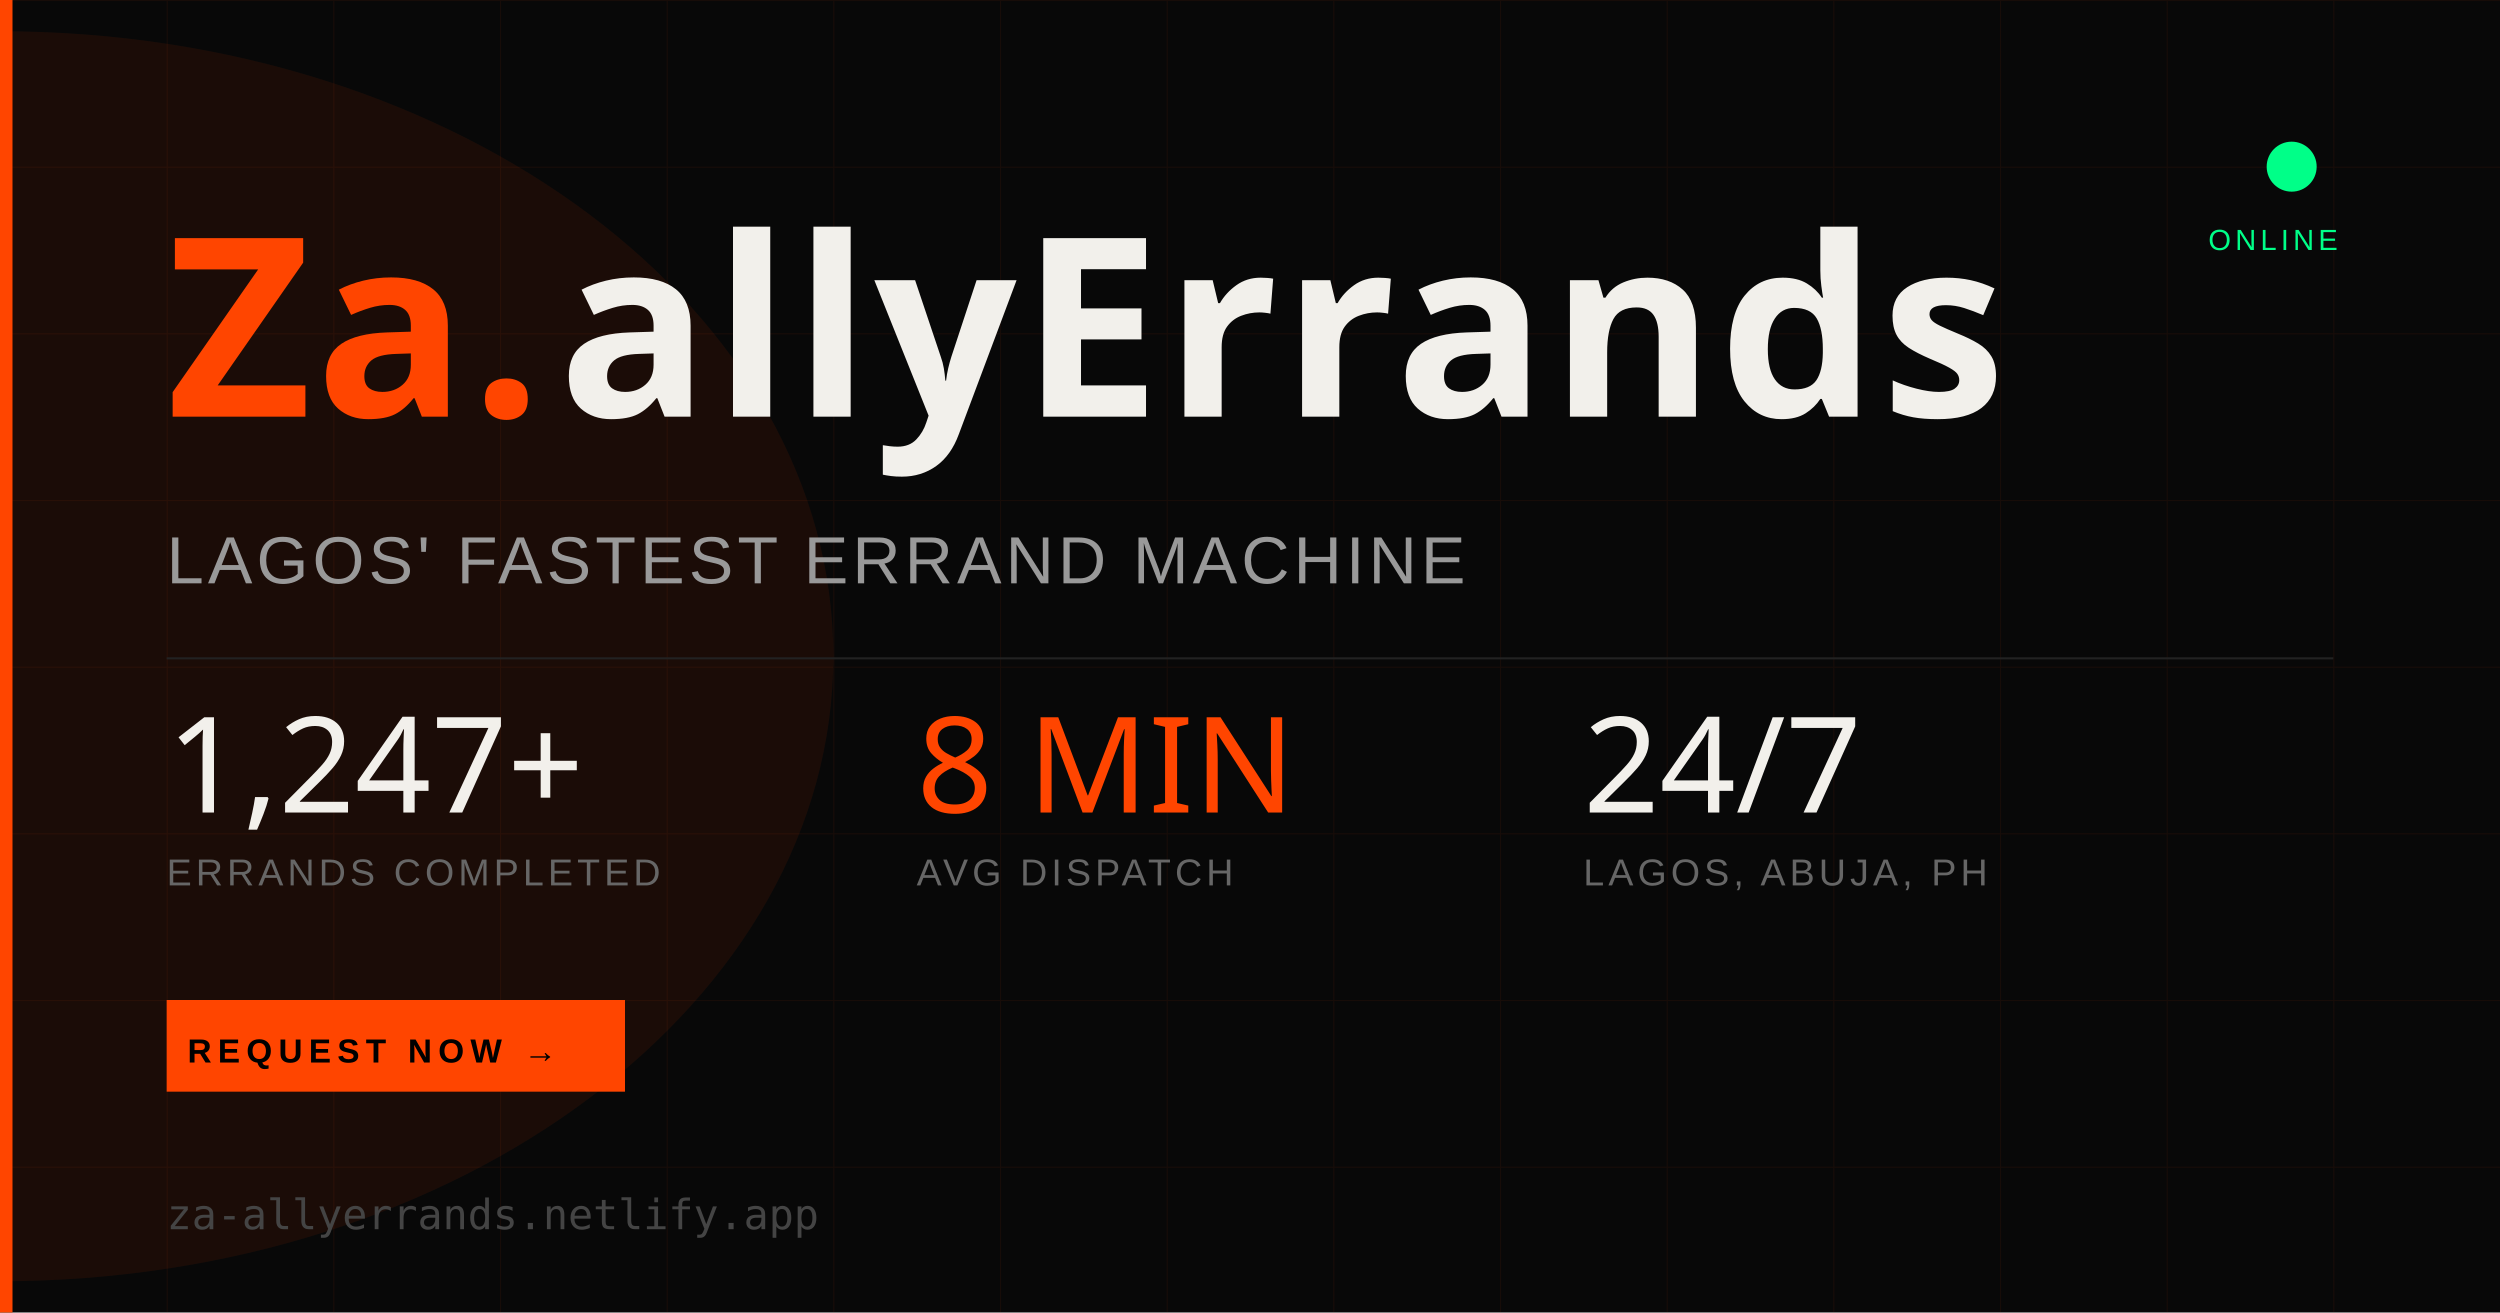
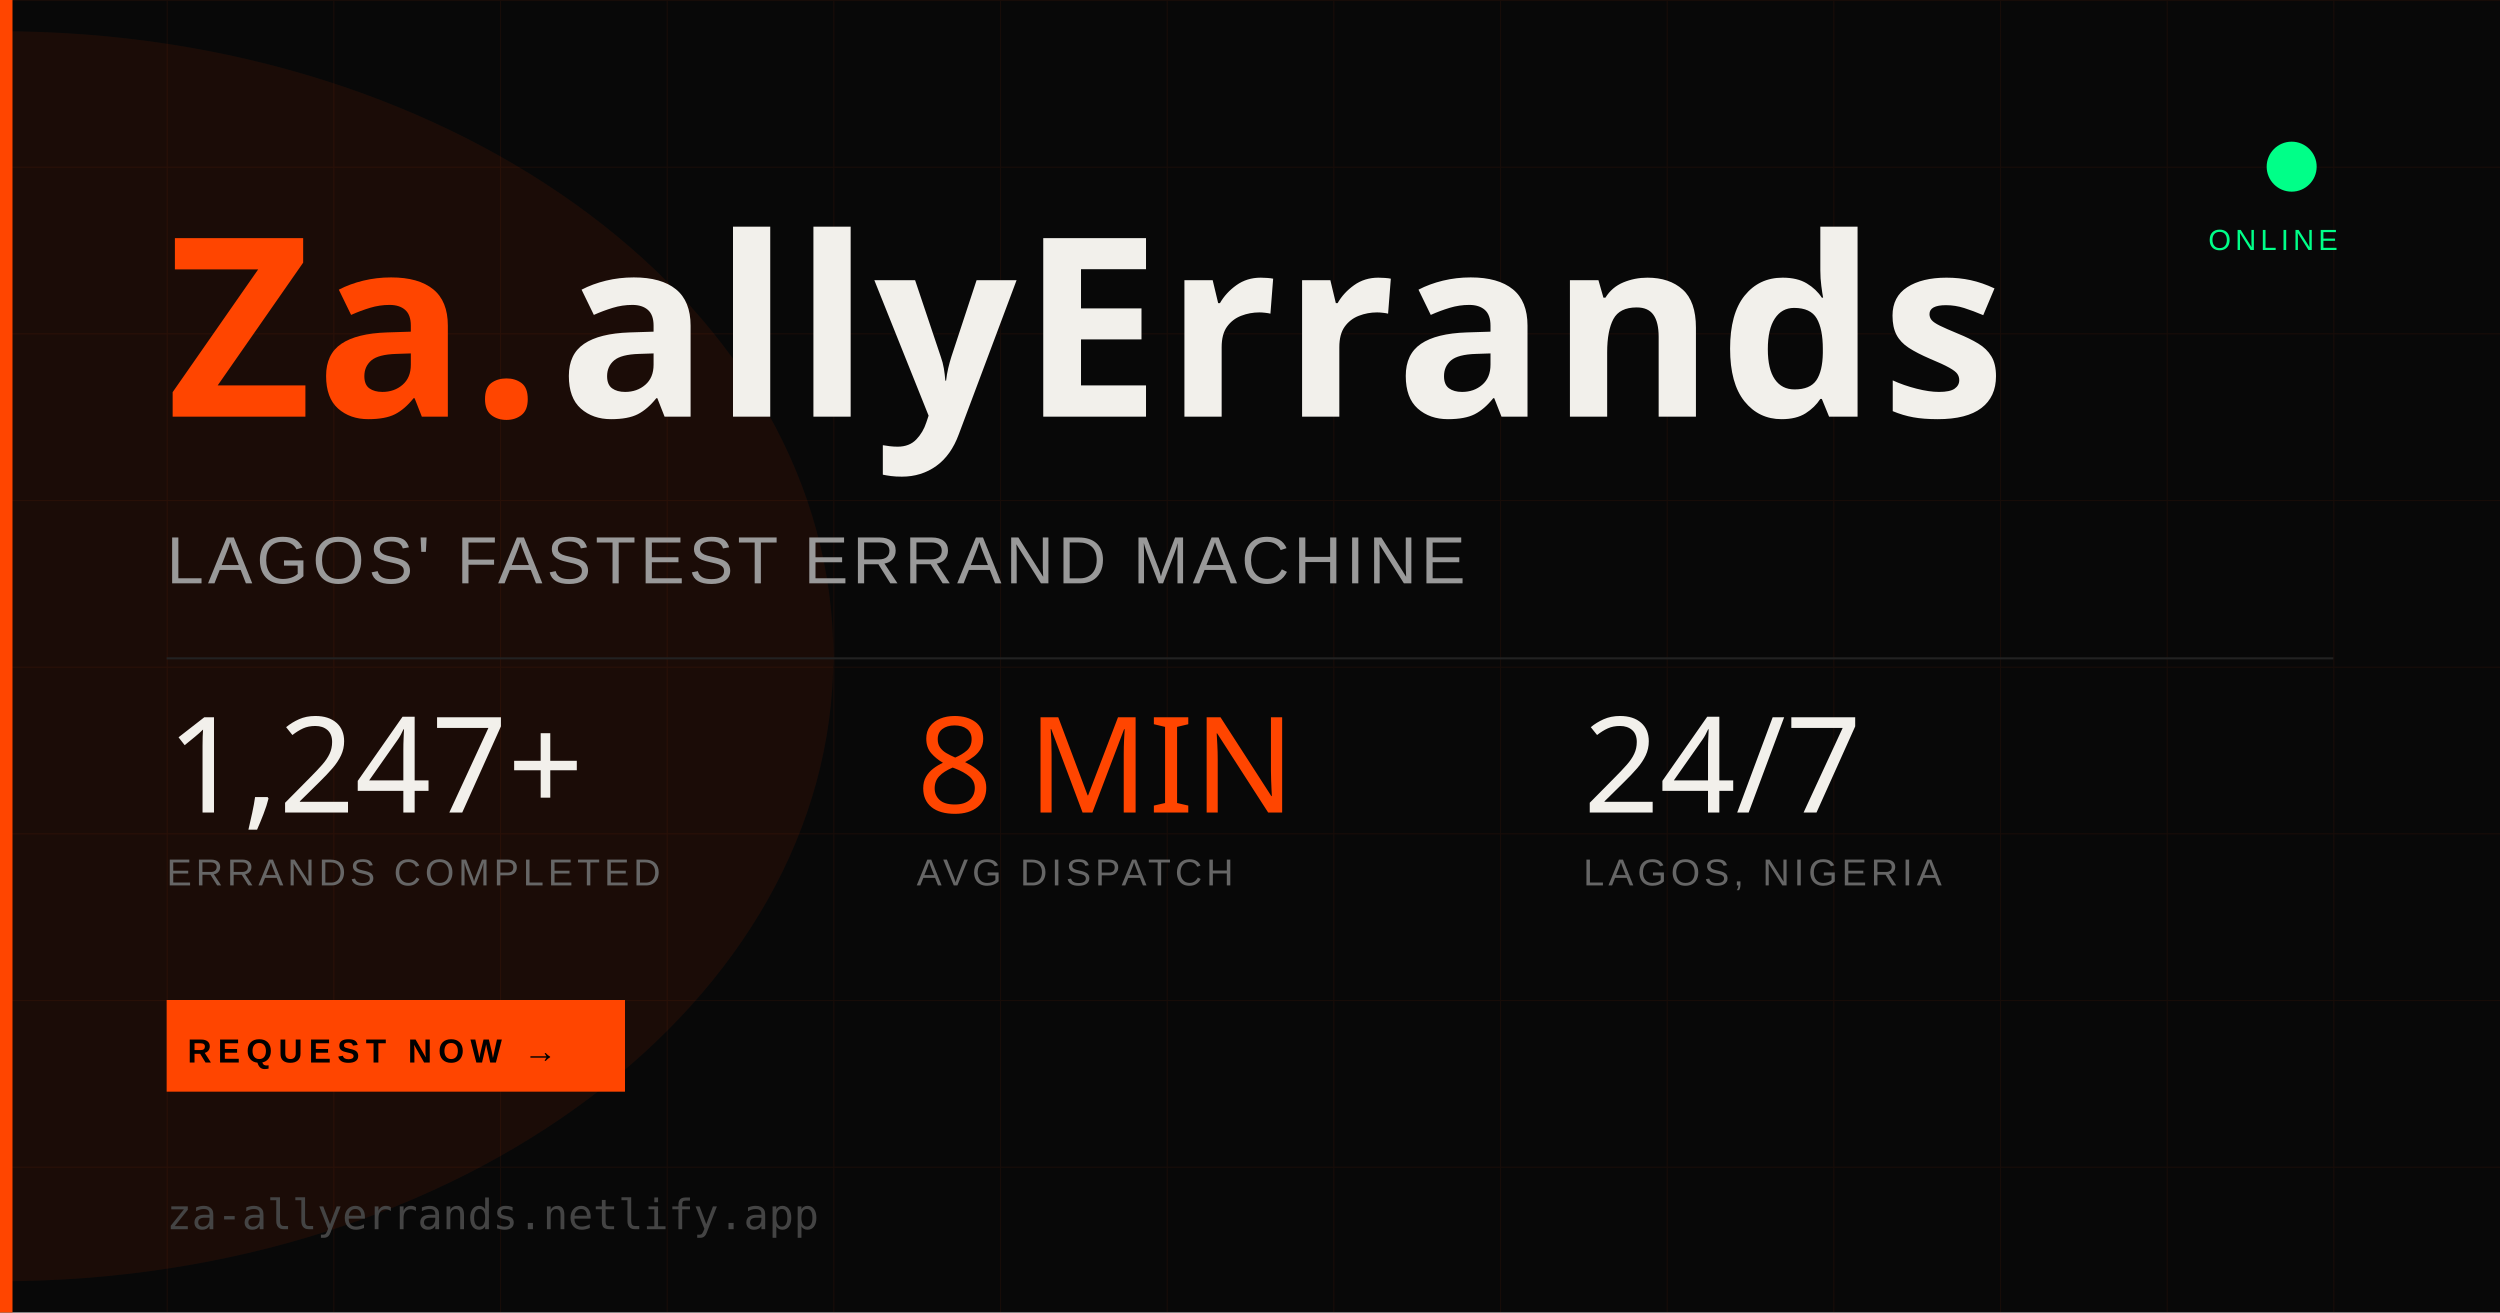
<svg xmlns="http://www.w3.org/2000/svg" width="1200" height="630" viewBox="0 0 1200 630">
  <defs>
    <pattern id="grid" width="80" height="80" patternUnits="userSpaceOnUse">
      <path d="M 80 0 L 0 0 0 80" fill="none" stroke="rgba(255,69,0,0.06)" stroke-width="1" />
    </pattern>
  </defs>
  <rect width="1200" height="630" fill="#080808" />
  <rect width="1200" height="630" fill="url(#grid)" />
  <ellipse cx="0" cy="315" rx="400" ry="300" fill="rgba(255,69,0,0.08)" />
  <rect x="0" y="0" width="6" height="630" fill="#FF4500" />
  <text x="80" y="200" font-family="Impact, Arial Black, sans-serif" font-size="120" font-weight="900" letter-spacing="2" fill="#FF4500">Za.</text>
  <text x="268" y="200" font-family="Impact, Arial Black, sans-serif" font-size="120" font-weight="900" letter-spacing="2" fill="#F2F0EB">allyErrands</text>
  <text x="80" y="280" font-family="Arial, sans-serif" font-size="32" font-weight="400" fill="#999999" letter-spacing="2">LAGOS' FASTEST ERRAND MACHINE</text>
  <line x1="80" y1="316" x2="1120" y2="316" stroke="#222222" stroke-width="1" />
  <text x="80" y="390" font-family="Impact, Arial Black, sans-serif" font-size="64" fill="#F2F0EB">1,247+</text>
  <text x="80" y="425" font-family="Arial, sans-serif" font-size="18" fill="#666666" letter-spacing="2">ERRANDS COMPLETED</text>
  <text x="440" y="390" font-family="Impact, Arial Black, sans-serif" font-size="64" fill="#FF4500">8 MIN</text>
  <text x="440" y="425" font-family="Arial, sans-serif" font-size="18" fill="#666666" letter-spacing="2">AVG DISPATCH</text>
  <text x="760" y="390" font-family="Impact, Arial Black, sans-serif" font-size="64" fill="#F2F0EB">24/7</text>
-   <text x="760" y="425" font-family="Arial, sans-serif" font-size="18" fill="#666666" letter-spacing="2">LAGOS, ABUJA, PH</text>
+   <text x="760" y="425" font-family="Arial, sans-serif" font-size="18" fill="#666666" letter-spacing="2">LAGOS, NIGERIA</text>
  <rect x="80" y="480" width="220" height="44" fill="#FF4500" />
  <text x="90" y="510" font-family="Arial, sans-serif" font-size="16" font-weight="700" fill="#000000" letter-spacing="3">REQUEST NOW →</text>
  <text x="80" y="590" font-family="Arial Mono, monospace" font-size="20" fill="#444444">za-allyerrands.netlify.app</text>
  <circle cx="1100" cy="80" r="12" fill="#00FF88" />
  <text x="1060" y="120" font-family="Arial, sans-serif" font-size="14" fill="#00FF88" letter-spacing="2">ONLINE</text>
</svg>
